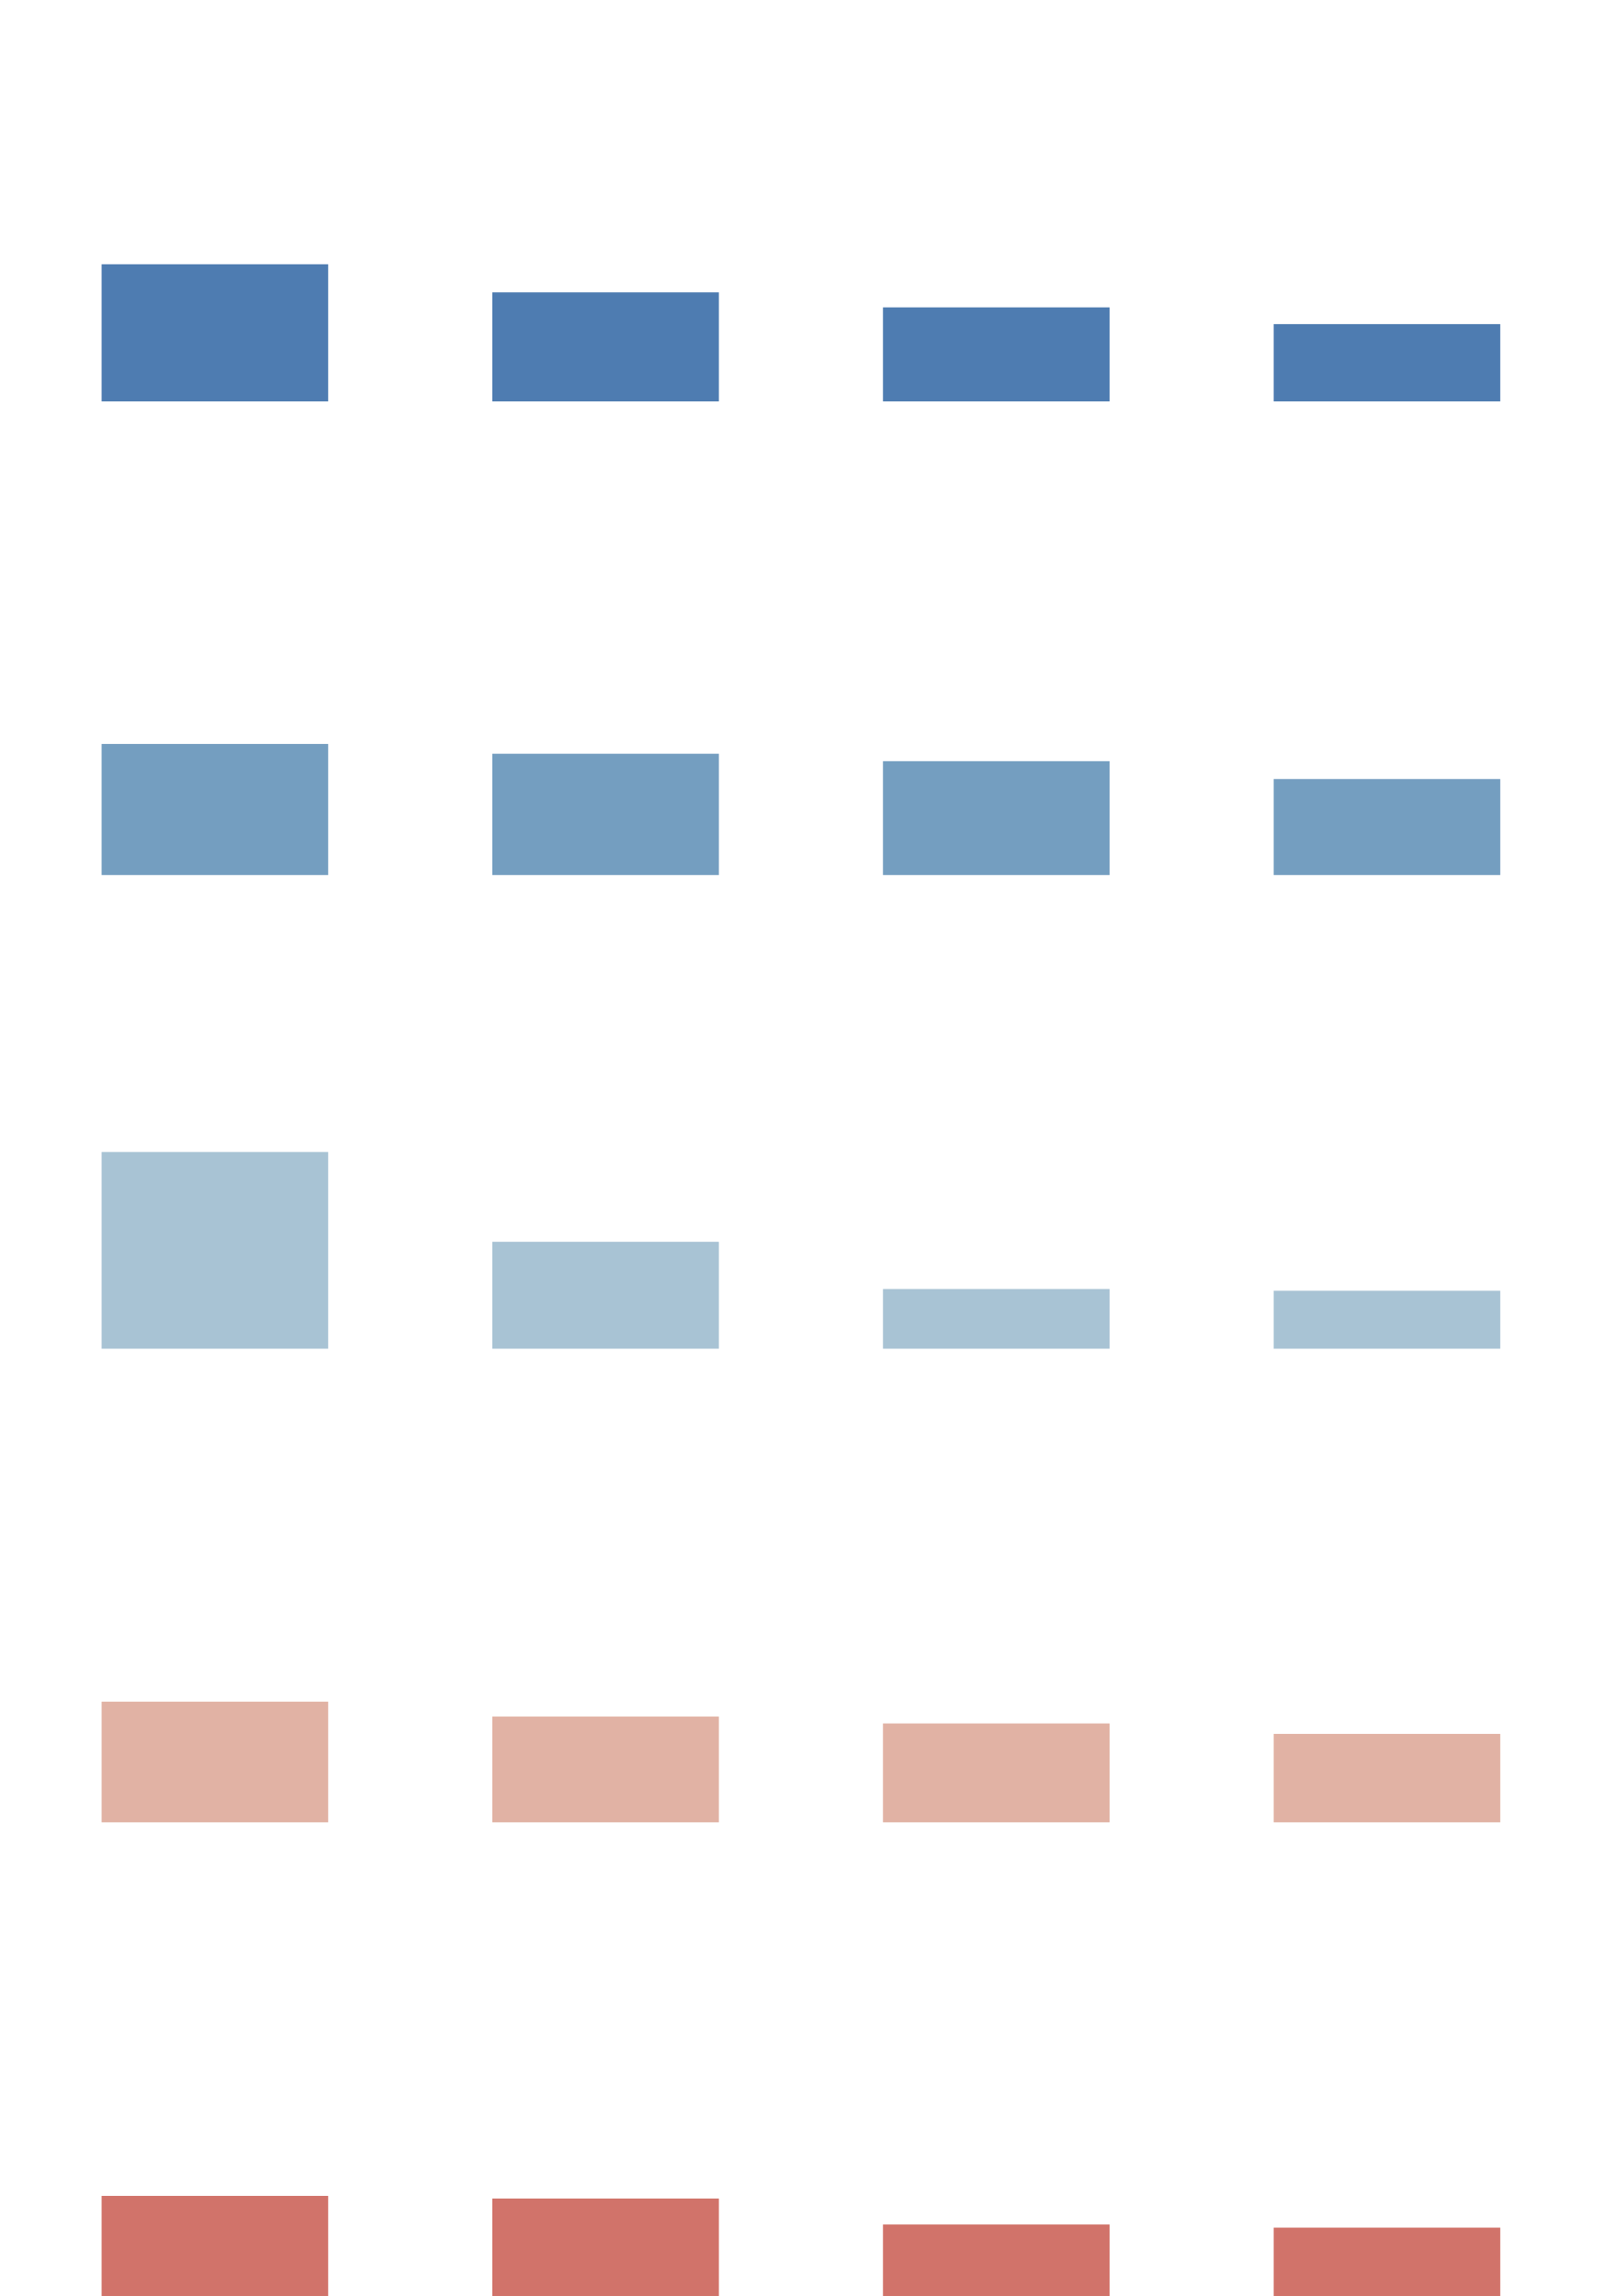
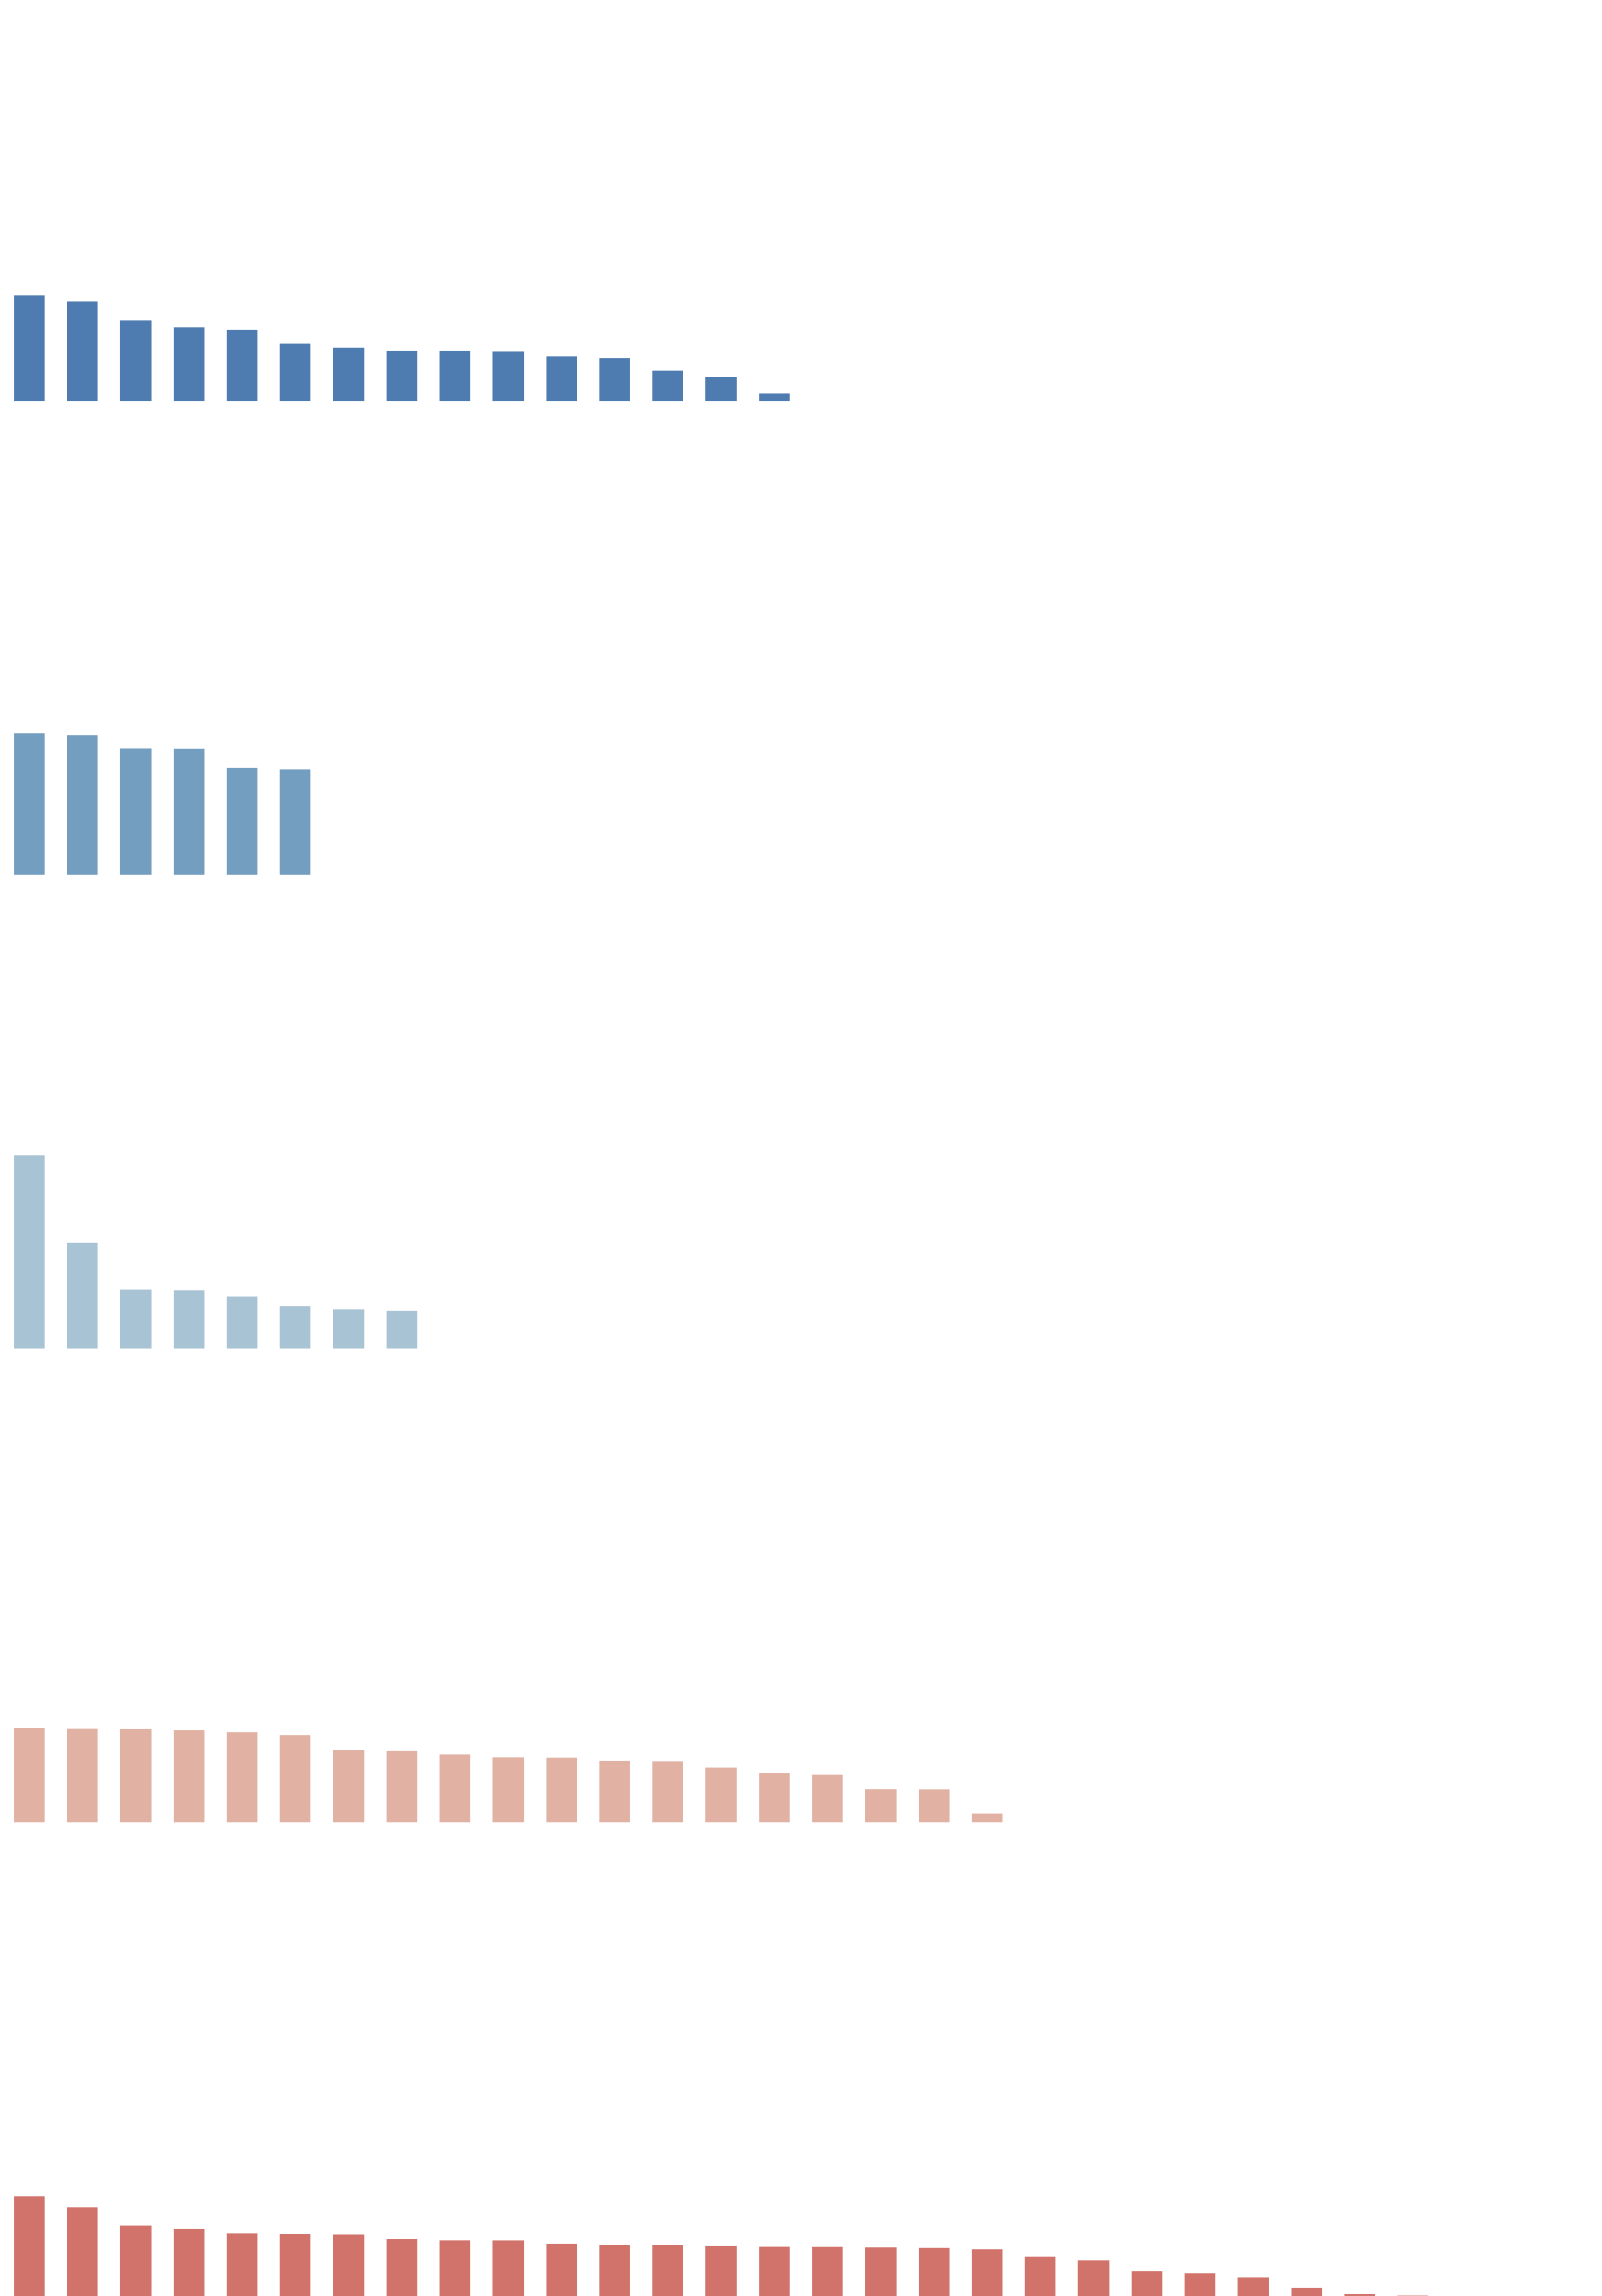
<svg xmlns="http://www.w3.org/2000/svg" width="200.693pt" height="287.717pt" viewBox="0 0 200.693 287.717" version="1.1">
  <defs>
    <style type="text/css">*{stroke-linejoin: round; stroke-linecap: butt}</style>
  </defs>
  <g id="figure_1">
    <g id="patch_1">
      <path d="M 0 287.717  L 200.693 287.717  L 200.693 0  L 0 0  L 0 287.717  z " style="fill: none; opacity: 0" />
    </g>
    <g id="axes_1">
      <g id="patch_2">
-         <path d="M 12.727 381.442  L 41.118 381.442  L 41.118 33.115  L 12.727 33.115  z " clip-path="url(#p518e1a83a3)" style="fill: #3b6ea8; opacity: 0.9" />
+         <path d="M 1.734 381.442  L 5.601 381.442  L 5.601 36.982  L 1.734 36.982  z " clip-path="url(#p2235f024ff)" style="fill: #3b6ea8; opacity: 0.9" />
      </g>
      <g id="patch_3">
-         <path d="M 61.676 381.442  L 90.067 381.442  L 90.067 36.631  L 61.676 36.631  z " clip-path="url(#p518e1a83a3)" style="fill: #3b6ea8; opacity: 0.9" />
+         <path d="M 8.401 381.442  L 12.268 381.442  L 12.268 37.8  L 8.401 37.8  z " clip-path="url(#p2235f024ff)" style="fill: #3b6ea8; opacity: 0.9" />
      </g>
      <g id="patch_4">
-         <path d="M 110.626 381.442  L 139.017 381.442  L 139.017 38.517  L 110.626 38.517  z " clip-path="url(#p518e1a83a3)" style="fill: #3b6ea8; opacity: 0.9" />
+         <path d="M 15.069 381.442  L 18.936 381.442  L 18.936 40.094  L 15.069 40.094  z " clip-path="url(#p2235f024ff)" style="fill: #3b6ea8; opacity: 0.9" />
      </g>
      <g id="patch_5">
-         <path d="M 159.575 381.442  L 187.966 381.442  L 187.966 40.615  L 159.575 40.615  z " clip-path="url(#p518e1a83a3)" style="fill: #3b6ea8; opacity: 0.9" />
+         <path d="M 21.736 381.442  L 25.603 381.442  L 25.603 41.007  L 21.736 41.007  z " clip-path="url(#p2235f024ff)" style="fill: #3b6ea8; opacity: 0.9" />
+       </g>
+       <g id="patch_6">
+         <path d="M 28.404 381.442  L 32.271 381.442  L 32.271 41.304  L 28.404 41.304  z " clip-path="url(#p2235f024ff)" style="fill: #3b6ea8; opacity: 0.9" />
+       </g>
+       <g id="patch_7">
+         <path d="M 35.071 381.442  L 38.938 381.442  L 38.938 43.111  L 35.071 43.111  z " clip-path="url(#p2235f024ff)" style="fill: #3b6ea8; opacity: 0.9" />
+       </g>
+       <g id="patch_8">
+         <path d="M 41.739 381.442  L 45.606 381.442  L 45.606 43.59  L 41.739 43.59  z " clip-path="url(#p2235f024ff)" style="fill: #3b6ea8; opacity: 0.9" />
+       </g>
+       <g id="patch_9">
+         <path d="M 48.406 381.442  L 52.274 381.442  L 52.274 43.955  L 48.406 43.955  z " clip-path="url(#p2235f024ff)" style="fill: #3b6ea8; opacity: 0.9" />
+       </g>
+       <g id="patch_10">
+         <path d="M 55.074 381.442  L 58.941 381.442  L 58.941 43.957  L 55.074 43.957  z " clip-path="url(#p2235f024ff)" style="fill: #3b6ea8; opacity: 0.9" />
+       </g>
+       <g id="patch_11">
+         <path d="M 61.741 381.442  L 65.609 381.442  L 65.609 44.015  L 61.741 44.015  z " clip-path="url(#p2235f024ff)" style="fill: #3b6ea8; opacity: 0.9" />
+       </g>
+       <g id="patch_12">
+         <path d="M 68.409 381.442  L 72.276 381.442  L 72.276 44.692  L 68.409 44.692  z " clip-path="url(#p2235f024ff)" style="fill: #3b6ea8; opacity: 0.9" />
+       </g>
+       <g id="patch_13">
+         <path d="M 75.076 381.442  L 78.944 381.442  L 78.944 44.896  L 75.076 44.896  z " clip-path="url(#p2235f024ff)" style="fill: #3b6ea8; opacity: 0.9" />
+       </g>
+       <g id="patch_14">
+         <path d="M 81.744 381.442  L 85.611 381.442  L 85.611 46.456  L 81.744 46.456  z " clip-path="url(#p2235f024ff)" style="fill: #3b6ea8; opacity: 0.9" />
+       </g>
+       <g id="patch_15">
+         <path d="M 88.412 381.442  L 92.279 381.442  L 92.279 47.239  L 88.412 47.239  z " clip-path="url(#p2235f024ff)" style="fill: #3b6ea8; opacity: 0.9" />
+       </g>
+       <g id="patch_16">
+         <path d="M 95.079 381.442  L 98.946 381.442  L 98.946 49.308  L 95.079 49.308  z " clip-path="url(#p2235f024ff)" style="fill: #3b6ea8; opacity: 0.9" />
      </g>
    </g>
    <g id="axes_2">
-       <g id="patch_6">
-         <path d="M 12.727 440.796  L 41.118 440.796  L 41.118 93.226  L 12.727 93.226  z " clip-path="url(#p53009a8af8)" style="fill: #6593b9; opacity: 0.9" />
-       </g>
-       <g id="patch_7">
-         <path d="M 61.676 440.796  L 90.067 440.796  L 90.067 94.452  L 61.676 94.452  z " clip-path="url(#p53009a8af8)" style="fill: #6593b9; opacity: 0.9" />
-       </g>
-       <g id="patch_8">
-         <path d="M 110.626 440.796  L 139.017 440.796  L 139.017 95.385  L 110.626 95.385  z " clip-path="url(#p53009a8af8)" style="fill: #6593b9; opacity: 0.9" />
-       </g>
-       <g id="patch_9">
-         <path d="M 159.575 440.796  L 187.966 440.796  L 187.966 97.623  L 159.575 97.623  z " clip-path="url(#p53009a8af8)" style="fill: #6593b9; opacity: 0.9" />
+       <g id="patch_17">
+         <path d="M 1.734 440.796  L 5.601 440.796  L 5.601 91.867  L 1.734 91.867  z " clip-path="url(#pa5c351160c)" style="fill: #6593b9; opacity: 0.9" />
+       </g>
+       <g id="patch_18">
+         <path d="M 8.401 440.796  L 12.268 440.796  L 12.268 92.09  L 8.401 92.09  z " clip-path="url(#pa5c351160c)" style="fill: #6593b9; opacity: 0.9" />
+       </g>
+       <g id="patch_19">
+         <path d="M 15.069 440.796  L 18.936 440.796  L 18.936 93.848  L 15.069 93.848  z " clip-path="url(#pa5c351160c)" style="fill: #6593b9; opacity: 0.9" />
+       </g>
+       <g id="patch_20">
+         <path d="M 21.736 440.796  L 25.603 440.796  L 25.603 93.884  L 21.736 93.884  z " clip-path="url(#pa5c351160c)" style="fill: #6593b9; opacity: 0.9" />
+       </g>
+       <g id="patch_21">
+         <path d="M 28.404 440.796  L 32.271 440.796  L 32.271 96.2  L 28.404 96.2  z " clip-path="url(#pa5c351160c)" style="fill: #6593b9; opacity: 0.9" />
+       </g>
+       <g id="patch_22">
+         <path d="M 35.071 440.796  L 38.938 440.796  L 38.938 96.371  L 35.071 96.371  z " clip-path="url(#pa5c351160c)" style="fill: #6593b9; opacity: 0.9" />
      </g>
    </g>
    <g id="axes_3">
-       <g id="patch_10">
-         <path d="M 12.727 445.659  L 41.118 445.659  L 41.118 144.358  L 12.727 144.358  z " clip-path="url(#p4e784f062b)" style="fill: #9fbccf; opacity: 0.9" />
-       </g>
-       <g id="patch_11">
-         <path d="M 61.676 445.659  L 90.067 445.659  L 90.067 155.615  L 61.676 155.615  z " clip-path="url(#p4e784f062b)" style="fill: #9fbccf; opacity: 0.9" />
-       </g>
-       <g id="patch_12">
-         <path d="M 110.626 445.659  L 139.017 445.659  L 139.017 161.53  L 110.626 161.53  z " clip-path="url(#p4e784f062b)" style="fill: #9fbccf; opacity: 0.9" />
-       </g>
-       <g id="patch_13">
-         <path d="M 159.575 445.659  L 187.966 445.659  L 187.966 161.745  L 159.575 161.745  z " clip-path="url(#p4e784f062b)" style="fill: #9fbccf; opacity: 0.9" />
+       <g id="patch_23">
+         <path d="M 1.734 445.659  L 5.601 445.659  L 5.601 144.811  L 1.734 144.811  z " clip-path="url(#p1d64853749)" style="fill: #9fbccf; opacity: 0.9" />
+       </g>
+       <g id="patch_24">
+         <path d="M 8.401 445.659  L 12.268 445.659  L 12.268 155.69  L 8.401 155.69  z " clip-path="url(#p1d64853749)" style="fill: #9fbccf; opacity: 0.9" />
+       </g>
+       <g id="patch_25">
+         <path d="M 15.069 445.659  L 18.936 445.659  L 18.936 161.647  L 15.069 161.647  z " clip-path="url(#p1d64853749)" style="fill: #9fbccf; opacity: 0.9" />
+       </g>
+       <g id="patch_26">
+         <path d="M 21.736 445.659  L 25.603 445.659  L 25.603 161.729  L 21.736 161.729  z " clip-path="url(#p1d64853749)" style="fill: #9fbccf; opacity: 0.9" />
+       </g>
+       <g id="patch_27">
+         <path d="M 28.404 445.659  L 32.271 445.659  L 32.271 162.449  L 28.404 162.449  z " clip-path="url(#p1d64853749)" style="fill: #9fbccf; opacity: 0.9" />
+       </g>
+       <g id="patch_28">
+         <path d="M 35.071 445.659  L 38.938 445.659  L 38.938 163.672  L 35.071 163.672  z " clip-path="url(#p1d64853749)" style="fill: #9fbccf; opacity: 0.9" />
+       </g>
+       <g id="patch_29">
+         <path d="M 41.739 445.659  L 45.606 445.659  L 45.606 164.039  L 41.739 164.039  z " clip-path="url(#p1d64853749)" style="fill: #9fbccf; opacity: 0.9" />
+       </g>
+       <g id="patch_30">
+         <path d="M 48.406 445.659  L 52.274 445.659  L 52.274 164.211  L 48.406 164.211  z " clip-path="url(#p1d64853749)" style="fill: #9fbccf; opacity: 0.9" />
      </g>
    </g>
    <g id="axes_4">
-       <g id="patch_14">
-         <path d="M 12.727 438.439  L 41.118 438.439  L 41.118 213.238  L 12.727 213.238  z " clip-path="url(#pb4f155838a)" style="fill: #deaa9a; opacity: 0.9" />
-       </g>
-       <g id="patch_15">
-         <path d="M 61.676 438.439  L 90.067 438.439  L 90.067 215.107  L 61.676 215.107  z " clip-path="url(#pb4f155838a)" style="fill: #deaa9a; opacity: 0.9" />
-       </g>
-       <g id="patch_16">
-         <path d="M 110.626 438.439  L 139.017 438.439  L 139.017 215.97  L 110.626 215.97  z " clip-path="url(#pb4f155838a)" style="fill: #deaa9a; opacity: 0.9" />
-       </g>
-       <g id="patch_17">
-         <path d="M 159.575 438.439  L 187.966 438.439  L 187.966 217.278  L 159.575 217.278  z " clip-path="url(#pb4f155838a)" style="fill: #deaa9a; opacity: 0.9" />
+       <g id="patch_31">
+         <path d="M 1.734 438.439  L 5.601 438.439  L 5.601 216.554  L 1.734 216.554  z " clip-path="url(#pdce14ccbe2)" style="fill: #deaa9a; opacity: 0.9" />
+       </g>
+       <g id="patch_32">
+         <path d="M 8.401 438.439  L 12.268 438.439  L 12.268 216.667  L 8.401 216.667  z " clip-path="url(#pdce14ccbe2)" style="fill: #deaa9a; opacity: 0.9" />
+       </g>
+       <g id="patch_33">
+         <path d="M 15.069 438.439  L 18.936 438.439  L 18.936 216.699  L 15.069 216.699  z " clip-path="url(#pdce14ccbe2)" style="fill: #deaa9a; opacity: 0.9" />
+       </g>
+       <g id="patch_34">
+         <path d="M 21.736 438.439  L 25.603 438.439  L 25.603 216.831  L 21.736 216.831  z " clip-path="url(#pdce14ccbe2)" style="fill: #deaa9a; opacity: 0.9" />
+       </g>
+       <g id="patch_35">
+         <path d="M 28.404 438.439  L 32.271 438.439  L 32.271 217.07  L 28.404 217.07  z " clip-path="url(#pdce14ccbe2)" style="fill: #deaa9a; opacity: 0.9" />
+       </g>
+       <g id="patch_36">
+         <path d="M 35.071 438.439  L 38.938 438.439  L 38.938 217.417  L 35.071 217.417  z " clip-path="url(#pdce14ccbe2)" style="fill: #deaa9a; opacity: 0.9" />
+       </g>
+       <g id="patch_37">
+         <path d="M 41.739 438.439  L 45.606 438.439  L 45.606 219.268  L 41.739 219.268  z " clip-path="url(#pdce14ccbe2)" style="fill: #deaa9a; opacity: 0.9" />
+       </g>
+       <g id="patch_38">
+         <path d="M 48.406 438.439  L 52.274 438.439  L 52.274 219.457  L 48.406 219.457  z " clip-path="url(#pdce14ccbe2)" style="fill: #deaa9a; opacity: 0.9" />
+       </g>
+       <g id="patch_39">
+         <path d="M 55.074 438.439  L 58.941 438.439  L 58.941 219.86  L 55.074 219.86  z " clip-path="url(#pdce14ccbe2)" style="fill: #deaa9a; opacity: 0.9" />
+       </g>
+       <g id="patch_40">
+         <path d="M 61.741 438.439  L 65.609 438.439  L 65.609 220.203  L 61.741 220.203  z " clip-path="url(#pdce14ccbe2)" style="fill: #deaa9a; opacity: 0.9" />
+       </g>
+       <g id="patch_41">
+         <path d="M 68.409 438.439  L 72.276 438.439  L 72.276 220.241  L 68.409 220.241  z " clip-path="url(#pdce14ccbe2)" style="fill: #deaa9a; opacity: 0.9" />
+       </g>
+       <g id="patch_42">
+         <path d="M 75.076 438.439  L 78.944 438.439  L 78.944 220.611  L 75.076 220.611  z " clip-path="url(#pdce14ccbe2)" style="fill: #deaa9a; opacity: 0.9" />
+       </g>
+       <g id="patch_43">
+         <path d="M 81.744 438.439  L 85.611 438.439  L 85.611 220.773  L 81.744 220.773  z " clip-path="url(#pdce14ccbe2)" style="fill: #deaa9a; opacity: 0.9" />
+       </g>
+       <g id="patch_44">
+         <path d="M 88.412 438.439  L 92.279 438.439  L 92.279 221.494  L 88.412 221.494  z " clip-path="url(#pdce14ccbe2)" style="fill: #deaa9a; opacity: 0.9" />
+       </g>
+       <g id="patch_45">
+         <path d="M 95.079 438.439  L 98.946 438.439  L 98.946 222.237  L 95.079 222.237  z " clip-path="url(#pdce14ccbe2)" style="fill: #deaa9a; opacity: 0.9" />
+       </g>
+       <g id="patch_46">
+         <path d="M 101.747 438.439  L 105.614 438.439  L 105.614 222.421  L 101.747 222.421  z " clip-path="url(#pdce14ccbe2)" style="fill: #deaa9a; opacity: 0.9" />
+       </g>
+       <g id="patch_47">
+         <path d="M 108.414 438.439  L 112.281 438.439  L 112.281 224.208  L 108.414 224.208  z " clip-path="url(#pdce14ccbe2)" style="fill: #deaa9a; opacity: 0.9" />
+       </g>
+       <g id="patch_48">
+         <path d="M 115.082 438.439  L 118.949 438.439  L 118.949 224.227  L 115.082 224.227  z " clip-path="url(#pdce14ccbe2)" style="fill: #deaa9a; opacity: 0.9" />
+       </g>
+       <g id="patch_49">
+         <path d="M 121.749 438.439  L 125.616 438.439  L 125.616 227.25  L 121.749 227.25  z " clip-path="url(#pdce14ccbe2)" style="fill: #deaa9a; opacity: 0.9" />
      </g>
    </g>
    <g id="axes_5">
-       <g id="patch_18">
-         <path d="M 12.727 618.859  L 41.118 618.859  L 41.118 275.172  L 12.727 275.172  z " clip-path="url(#p03f8b9cb59)" style="fill: #cc645a; opacity: 0.9" />
-       </g>
-       <g id="patch_19">
-         <path d="M 61.676 618.859  L 90.067 618.859  L 90.067 275.502  L 61.676 275.502  z " clip-path="url(#p03f8b9cb59)" style="fill: #cc645a; opacity: 0.9" />
-       </g>
-       <g id="patch_20">
-         <path d="M 110.626 618.859  L 139.017 618.859  L 139.017 278.757  L 110.626 278.757  z " clip-path="url(#p03f8b9cb59)" style="fill: #cc645a; opacity: 0.9" />
-       </g>
-       <g id="patch_21">
-         <path d="M 159.575 618.859  L 187.966 618.859  L 187.966 279.15  L 159.575 279.15  z " clip-path="url(#p03f8b9cb59)" style="fill: #cc645a; opacity: 0.9" />
+       <g id="patch_50">
+         <path d="M 1.734 618.859  L 5.601 618.859  L 5.601 275.204  L 1.734 275.204  z " clip-path="url(#pf6eb70c19e)" style="fill: #cc645a; opacity: 0.9" />
+       </g>
+       <g id="patch_51">
+         <path d="M 8.401 618.859  L 12.268 618.859  L 12.268 276.589  L 8.401 276.589  z " clip-path="url(#pf6eb70c19e)" style="fill: #cc645a; opacity: 0.9" />
+       </g>
+       <g id="patch_52">
+         <path d="M 15.069 618.859  L 18.936 618.859  L 18.936 278.924  L 15.069 278.924  z " clip-path="url(#pf6eb70c19e)" style="fill: #cc645a; opacity: 0.9" />
+       </g>
+       <g id="patch_53">
+         <path d="M 21.736 618.859  L 25.603 618.859  L 25.603 279.308  L 21.736 279.308  z " clip-path="url(#pf6eb70c19e)" style="fill: #cc645a; opacity: 0.9" />
+       </g>
+       <g id="patch_54">
+         <path d="M 28.404 618.859  L 32.271 618.859  L 32.271 279.819  L 28.404 279.819  z " clip-path="url(#pf6eb70c19e)" style="fill: #cc645a; opacity: 0.9" />
+       </g>
+       <g id="patch_55">
+         <path d="M 35.071 618.859  L 38.938 618.859  L 38.938 279.984  L 35.071 279.984  z " clip-path="url(#pf6eb70c19e)" style="fill: #cc645a; opacity: 0.9" />
+       </g>
+       <g id="patch_56">
+         <path d="M 41.739 618.859  L 45.606 618.859  L 45.606 280.061  L 41.739 280.061  z " clip-path="url(#pf6eb70c19e)" style="fill: #cc645a; opacity: 0.9" />
+       </g>
+       <g id="patch_57">
+         <path d="M 48.406 618.859  L 52.274 618.859  L 52.274 280.584  L 48.406 280.584  z " clip-path="url(#pf6eb70c19e)" style="fill: #cc645a; opacity: 0.9" />
+       </g>
+       <g id="patch_58">
+         <path d="M 55.074 618.859  L 58.941 618.859  L 58.941 280.736  L 55.074 280.736  z " clip-path="url(#pf6eb70c19e)" style="fill: #cc645a; opacity: 0.9" />
+       </g>
+       <g id="patch_59">
+         <path d="M 61.741 618.859  L 65.609 618.859  L 65.609 280.744  L 61.741 280.744  z " clip-path="url(#pf6eb70c19e)" style="fill: #cc645a; opacity: 0.9" />
+       </g>
+       <g id="patch_60">
+         <path d="M 68.409 618.859  L 72.276 618.859  L 72.276 281.149  L 68.409 281.149  z " clip-path="url(#pf6eb70c19e)" style="fill: #cc645a; opacity: 0.9" />
+       </g>
+       <g id="patch_61">
+         <path d="M 75.076 618.859  L 78.944 618.859  L 78.944 281.325  L 75.076 281.325  z " clip-path="url(#pf6eb70c19e)" style="fill: #cc645a; opacity: 0.9" />
+       </g>
+       <g id="patch_62">
+         <path d="M 81.744 618.859  L 85.611 618.859  L 85.611 281.358  L 81.744 281.358  z " clip-path="url(#pf6eb70c19e)" style="fill: #cc645a; opacity: 0.9" />
+       </g>
+       <g id="patch_63">
+         <path d="M 88.412 618.859  L 92.279 618.859  L 92.279 281.496  L 88.412 281.496  z " clip-path="url(#pf6eb70c19e)" style="fill: #cc645a; opacity: 0.9" />
+       </g>
+       <g id="patch_64">
+         <path d="M 95.079 618.859  L 98.946 618.859  L 98.946 281.573  L 95.079 281.573  z " clip-path="url(#pf6eb70c19e)" style="fill: #cc645a; opacity: 0.9" />
+       </g>
+       <g id="patch_65">
+         <path d="M 101.747 618.859  L 105.614 618.859  L 105.614 281.59  L 101.747 281.59  z " clip-path="url(#pf6eb70c19e)" style="fill: #cc645a; opacity: 0.9" />
+       </g>
+       <g id="patch_66">
+         <path d="M 108.414 618.859  L 112.281 618.859  L 112.281 281.648  L 108.414 281.648  z " clip-path="url(#pf6eb70c19e)" style="fill: #cc645a; opacity: 0.9" />
+       </g>
+       <g id="patch_67">
+         <path d="M 115.082 618.859  L 118.949 618.859  L 118.949 281.709  L 115.082 281.709  z " clip-path="url(#pf6eb70c19e)" style="fill: #cc645a; opacity: 0.9" />
+       </g>
+       <g id="patch_68">
+         <path d="M 121.749 618.859  L 125.616 618.859  L 125.616 281.873  L 121.749 281.873  z " clip-path="url(#pf6eb70c19e)" style="fill: #cc645a; opacity: 0.9" />
+       </g>
+       <g id="patch_69">
+         <path d="M 128.417 618.859  L 132.284 618.859  L 132.284 282.733  L 128.417 282.733  z " clip-path="url(#pf6eb70c19e)" style="fill: #cc645a; opacity: 0.9" />
+       </g>
+       <g id="patch_70">
+         <path d="M 135.084 618.859  L 138.952 618.859  L 138.952 283.266  L 135.084 283.266  z " clip-path="url(#pf6eb70c19e)" style="fill: #cc645a; opacity: 0.9" />
+       </g>
+       <g id="patch_71">
+         <path d="M 141.752 618.859  L 145.619 618.859  L 145.619 284.626  L 141.752 284.626  z " clip-path="url(#pf6eb70c19e)" style="fill: #cc645a; opacity: 0.9" />
+       </g>
+       <g id="patch_72">
+         <path d="M 148.419 618.859  L 152.287 618.859  L 152.287 284.868  L 148.419 284.868  z " clip-path="url(#pf6eb70c19e)" style="fill: #cc645a; opacity: 0.9" />
+       </g>
+       <g id="patch_73">
+         <path d="M 155.087 618.859  L 158.954 618.859  L 158.954 285.351  L 155.087 285.351  z " clip-path="url(#pf6eb70c19e)" style="fill: #cc645a; opacity: 0.9" />
+       </g>
+       <g id="patch_74">
+         <path d="M 161.754 618.859  L 165.622 618.859  L 165.622 286.672  L 161.754 286.672  z " clip-path="url(#pf6eb70c19e)" style="fill: #cc645a; opacity: 0.9" />
+       </g>
+       <g id="patch_75">
+         <path d="M 168.422 618.859  L 172.289 618.859  L 172.289 287.485  L 168.422 287.485  z " clip-path="url(#pf6eb70c19e)" style="fill: #cc645a; opacity: 0.9" />
+       </g>
+       <g id="patch_76">
+         <path d="M 175.09 618.859  L 178.957 618.859  L 178.957 287.667  L 175.09 287.667  z " clip-path="url(#pf6eb70c19e)" style="fill: #cc645a; opacity: 0.9" />
+       </g>
+       <g id="patch_77">
+         <path d="M 181.757 618.859  L 185.624 618.859  L 185.624 288.047  L 181.757 288.047  z " clip-path="url(#pf6eb70c19e)" style="fill: #cc645a; opacity: 0.9" />
+       </g>
+       <g id="patch_78">
+         <path d="M 188.425 618.859  L 192.292 618.859  L 192.292 289.892  L 188.425 289.892  z " clip-path="url(#pf6eb70c19e)" style="fill: #cc645a; opacity: 0.9" />
+       </g>
+       <g id="patch_79">
+         <path d="M 195.092 618.859  L 198.959 618.859  L 198.959 291.298  L 195.092 291.298  z " clip-path="url(#pf6eb70c19e)" style="fill: #cc645a; opacity: 0.9" />
      </g>
    </g>
  </g>
  <defs>
-     <clipPath id="p518e1a83a3">
+     <clipPath id="p2235f024ff">
      <rect x="0" y="0" width="200.693" height="50.3" />
    </clipPath>
-     <clipPath id="p53009a8af8">
+     <clipPath id="pa5c351160c">
      <rect x="0" y="59.354" width="200.693" height="50.3" />
    </clipPath>
-     <clipPath id="p4e784f062b">
+     <clipPath id="p1d64853749">
      <rect x="0" y="118.708" width="200.693" height="50.3" />
    </clipPath>
-     <clipPath id="pb4f155838a">
+     <clipPath id="pdce14ccbe2">
      <rect x="0" y="178.062" width="200.693" height="50.3" />
    </clipPath>
-     <clipPath id="p03f8b9cb59">
+     <clipPath id="pf6eb70c19e">
      <rect x="0" y="237.416" width="200.693" height="50.3" />
    </clipPath>
  </defs>
</svg>
